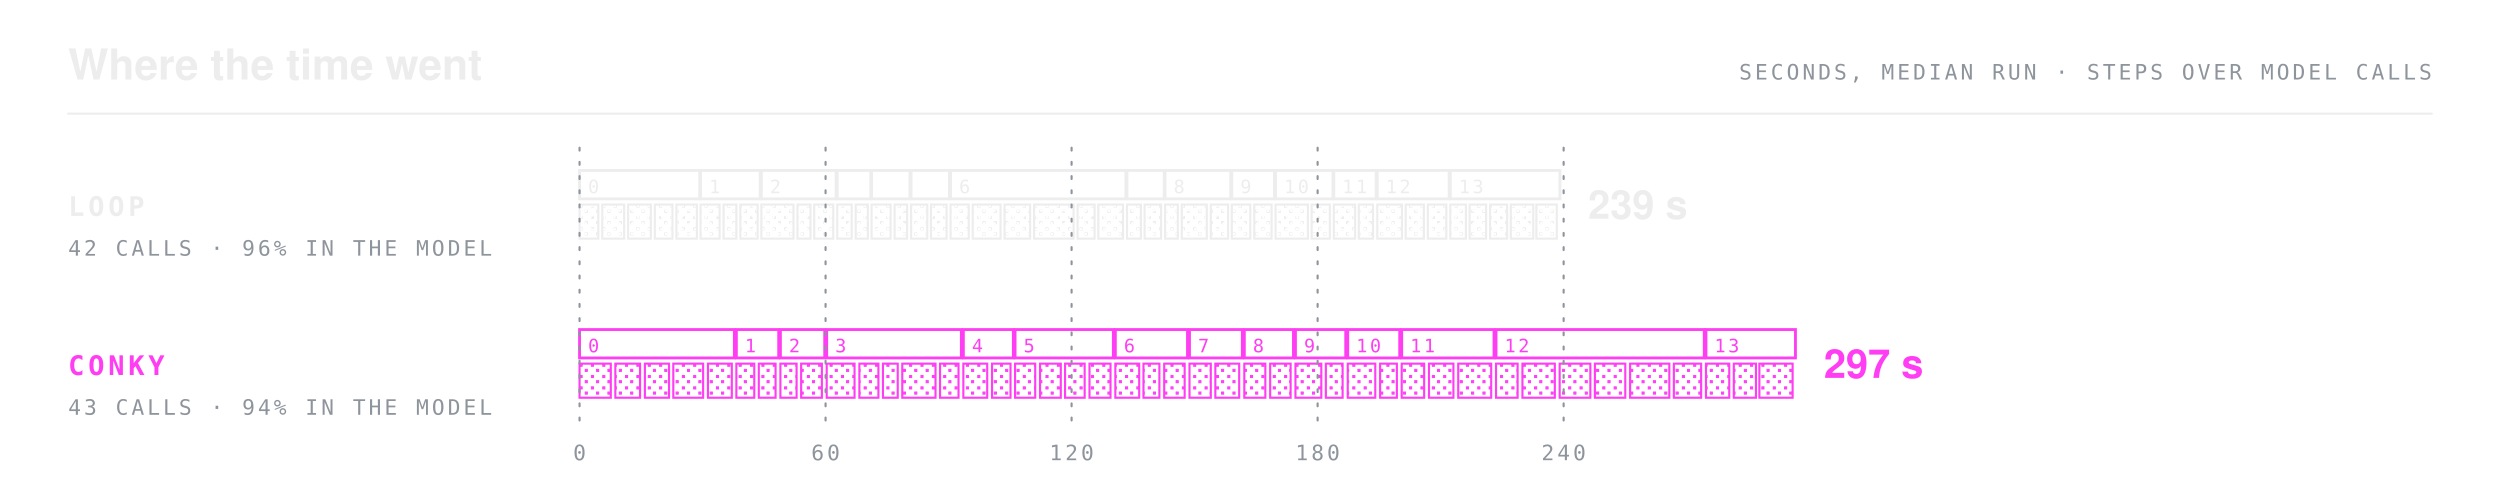
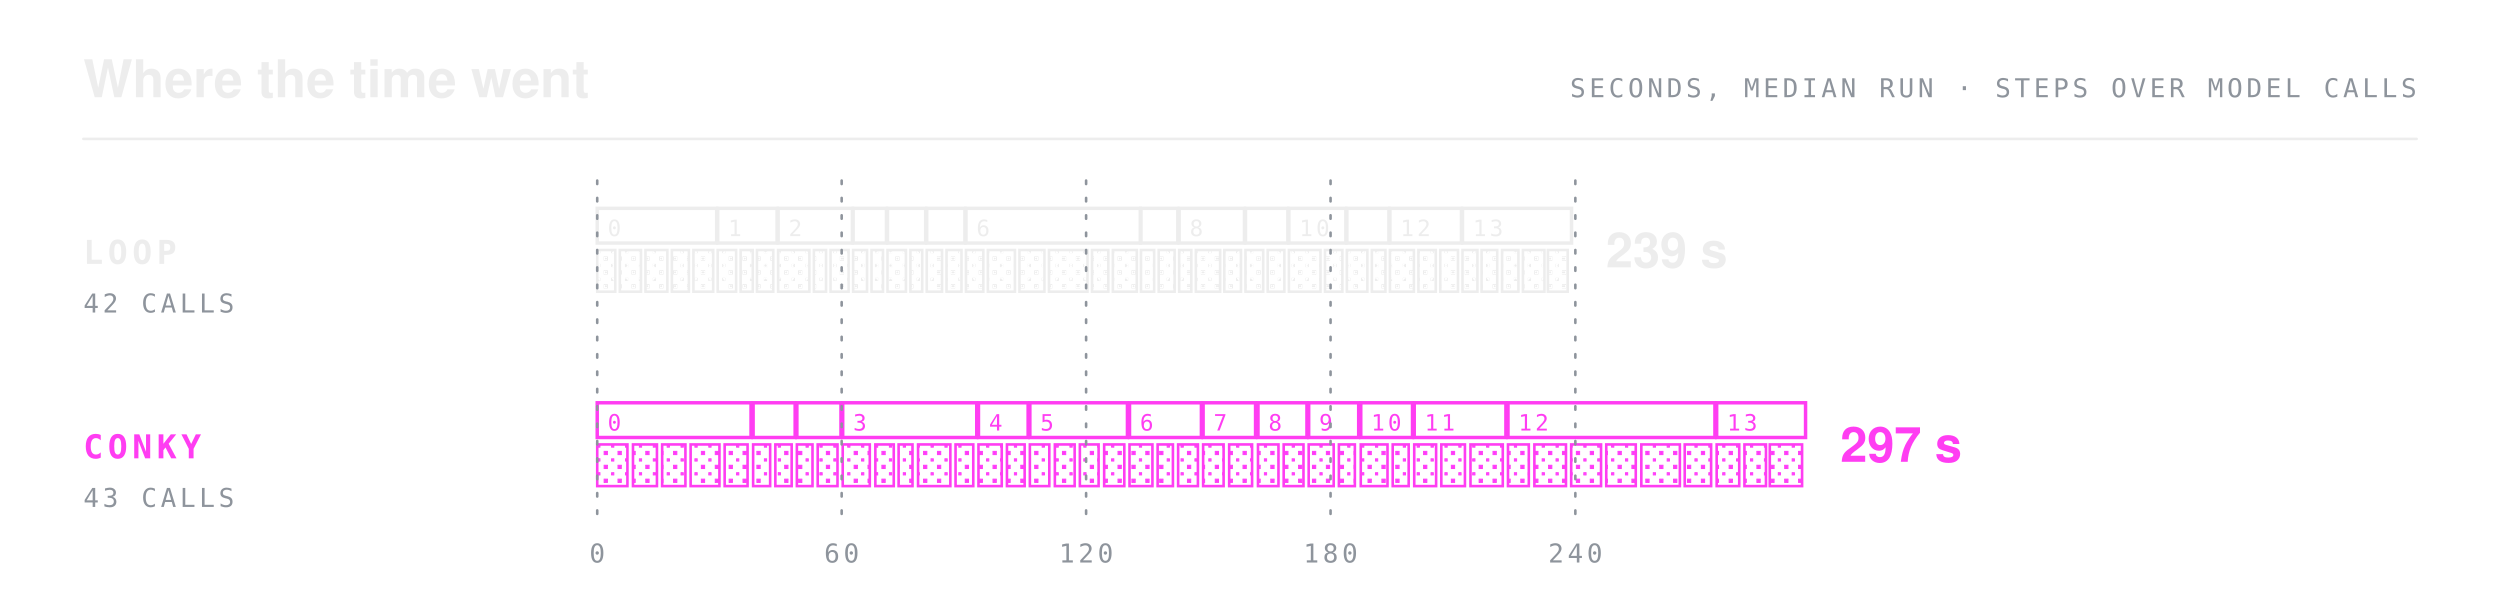
- <svg xmlns="http://www.w3.org/2000/svg" width="880" height="174" viewBox="0 0 880 174" role="img" aria-label="The median run of each harness along a time axis: steps above, model calls below.">
+ <svg xmlns="http://www.w3.org/2000/svg" width="720" height="174" viewBox="0 0 720 174" role="img" aria-label="The median run of each harness along a time axis: steps above, model calls below.">
  <defs>
    <pattern id="dots" width="4" height="4" patternUnits="userSpaceOnUse">
      <path d="M0 0h1v1h-1z" fill="#EDEDED" shape-rendering="crispEdges" />
    </pattern>
    <pattern id="dense" width="4" height="4" patternUnits="userSpaceOnUse">
      <path d="M0 0h1v1h-1zM2 2h1v1h-1z" fill="#EDEDED" shape-rendering="crispEdges" />
    </pattern>
    <pattern id="dense-accent" width="4" height="4" patternUnits="userSpaceOnUse">
      <path d="M0 0h1v1h-1zM2 2h1v1h-1z" fill="#FF3DF2" shape-rendering="crispEdges" />
    </pattern>
  </defs>
  <text x="24.0" y="28.0" font-family="-apple-system, BlinkMacSystemFont, 'Segoe UI', Helvetica, Arial, sans-serif" font-size="15" font-weight="bold" text-anchor="start" fill="#EDEDED">Where the time went</text>
-   <text x="856.0" y="28.0" font-family="ui-monospace, SFMono-Regular, Menlo, Consolas, monospace" font-size="7.5" font-weight="normal" text-anchor="end" fill="#8E949C" letter-spacing="0.14em">SECONDS, MEDIAN RUN · STEPS OVER MODEL CALLS</text>
-   <line x1="24.0" y1="40.0" x2="856.0" y2="40.0" stroke="#EDEDED" stroke-width="0.75" stroke-linecap="round" />
+   <text x="696.0" y="28.0" font-family="ui-monospace, SFMono-Regular, Menlo, Consolas, monospace" font-size="7.5" font-weight="normal" text-anchor="end" fill="#8E949C" letter-spacing="0.14em">SECONDS, MEDIAN RUN · STEPS OVER MODEL CALLS</text>
+   <line x1="24.0" y1="40.0" x2="696.0" y2="40.0" stroke="#EDEDED" stroke-width="0.75" stroke-linecap="round" />
  <text x="24.0" y="76.0" font-family="ui-monospace, SFMono-Regular, Menlo, Consolas, monospace" font-size="9.5" font-weight="bold" text-anchor="start" fill="#EDEDED" letter-spacing="0.14em">LOOP</text>
-   <rect x="204.0" y="60.0" width="42.3" height="10.0" fill="none" stroke="#EDEDED" stroke-width="1.0" />
-   <text x="207.0" y="68.0" font-family="ui-monospace, SFMono-Regular, Menlo, Consolas, monospace" font-size="6.5" font-weight="normal" text-anchor="start" fill="#EDEDED" letter-spacing="0.14em">0</text>
-   <rect x="246.6" y="60.0" width="21.0" height="10.0" fill="none" stroke="#EDEDED" stroke-width="1.0" />
-   <text x="249.6" y="68.0" font-family="ui-monospace, SFMono-Regular, Menlo, Consolas, monospace" font-size="6.5" font-weight="normal" text-anchor="start" fill="#EDEDED" letter-spacing="0.14em">1</text>
-   <rect x="268.0" y="60.0" width="26.3" height="10.0" fill="none" stroke="#EDEDED" stroke-width="1.0" />
-   <text x="271.0" y="68.0" font-family="ui-monospace, SFMono-Regular, Menlo, Consolas, monospace" font-size="6.5" font-weight="normal" text-anchor="start" fill="#EDEDED" letter-spacing="0.14em">2</text>
-   <rect x="294.7" y="60.0" width="11.8" height="10.0" fill="none" stroke="#EDEDED" stroke-width="1.0" />
-   <rect x="306.8" y="60.0" width="13.5" height="10.0" fill="none" stroke="#EDEDED" stroke-width="1.0" />
-   <rect x="320.7" y="60.0" width="13.5" height="10.0" fill="none" stroke="#EDEDED" stroke-width="1.0" />
-   <rect x="334.6" y="60.0" width="61.7" height="10.0" fill="none" stroke="#EDEDED" stroke-width="1.0" />
-   <text x="337.6" y="68.0" font-family="ui-monospace, SFMono-Regular, Menlo, Consolas, monospace" font-size="6.5" font-weight="normal" text-anchor="start" fill="#EDEDED" letter-spacing="0.14em">6</text>
-   <rect x="396.7" y="60.0" width="13.1" height="10.0" fill="none" stroke="#EDEDED" stroke-width="1.0" />
-   <rect x="410.1" y="60.0" width="23.1" height="10.0" fill="none" stroke="#EDEDED" stroke-width="1.0" />
-   <text x="413.1" y="68.0" font-family="ui-monospace, SFMono-Regular, Menlo, Consolas, monospace" font-size="6.5" font-weight="normal" text-anchor="start" fill="#EDEDED" letter-spacing="0.14em">8</text>
-   <rect x="433.6" y="60.0" width="15.0" height="10.0" fill="none" stroke="#EDEDED" stroke-width="1.0" />
-   <text x="436.6" y="68.0" font-family="ui-monospace, SFMono-Regular, Menlo, Consolas, monospace" font-size="6.5" font-weight="normal" text-anchor="start" fill="#EDEDED" letter-spacing="0.14em">9</text>
-   <rect x="449.0" y="60.0" width="20.2" height="10.0" fill="none" stroke="#EDEDED" stroke-width="1.0" />
-   <text x="452.0" y="68.0" font-family="ui-monospace, SFMono-Regular, Menlo, Consolas, monospace" font-size="6.5" font-weight="normal" text-anchor="start" fill="#EDEDED" letter-spacing="0.14em">10</text>
-   <rect x="469.5" y="60.0" width="14.9" height="10.0" fill="none" stroke="#EDEDED" stroke-width="1.0" />
-   <text x="472.5" y="68.0" font-family="ui-monospace, SFMono-Regular, Menlo, Consolas, monospace" font-size="6.5" font-weight="normal" text-anchor="start" fill="#EDEDED" letter-spacing="0.14em">11</text>
-   <rect x="484.8" y="60.0" width="25.3" height="10.0" fill="none" stroke="#EDEDED" stroke-width="1.0" />
-   <text x="487.8" y="68.0" font-family="ui-monospace, SFMono-Regular, Menlo, Consolas, monospace" font-size="6.5" font-weight="normal" text-anchor="start" fill="#EDEDED" letter-spacing="0.14em">12</text>
-   <rect x="510.5" y="60.0" width="38.6" height="10.0" fill="none" stroke="#EDEDED" stroke-width="1.0" />
-   <text x="513.5" y="68.0" font-family="ui-monospace, SFMono-Regular, Menlo, Consolas, monospace" font-size="6.5" font-weight="normal" text-anchor="start" fill="#EDEDED" letter-spacing="0.14em">13</text>
-   <rect x="204.0" y="72.0" width="6.6" height="12.0" fill="url(#dense)" stroke="#EDEDED" stroke-width="0.75" />
-   <rect x="212.0" y="72.0" width="7.7" height="12.0" fill="url(#dense)" stroke="#EDEDED" stroke-width="0.75" />
-   <rect x="221.1" y="72.0" width="8.0" height="12.0" fill="url(#dense)" stroke="#EDEDED" stroke-width="0.75" />
-   <rect x="230.5" y="72.0" width="6.2" height="12.0" fill="url(#dense)" stroke="#EDEDED" stroke-width="0.75" />
-   <rect x="238.1" y="72.0" width="7.2" height="12.0" fill="url(#dense)" stroke="#EDEDED" stroke-width="0.75" />
-   <rect x="246.6" y="72.0" width="6.7" height="12.0" fill="url(#dense)" stroke="#EDEDED" stroke-width="0.75" />
-   <rect x="254.7" y="72.0" width="4.5" height="12.0" fill="url(#dense)" stroke="#EDEDED" stroke-width="0.75" />
-   <rect x="260.6" y="72.0" width="6.1" height="12.0" fill="url(#dense)" stroke="#EDEDED" stroke-width="0.75" />
-   <rect x="268.0" y="72.0" width="11.3" height="12.0" fill="url(#dense)" stroke="#EDEDED" stroke-width="0.75" />
-   <rect x="280.7" y="72.0" width="4.6" height="12.0" fill="url(#dense)" stroke="#EDEDED" stroke-width="0.75" />
-   <rect x="286.6" y="72.0" width="6.7" height="12.0" fill="url(#dense)" stroke="#EDEDED" stroke-width="0.75" />
-   <rect x="294.7" y="72.0" width="5.1" height="12.0" fill="url(#dense)" stroke="#EDEDED" stroke-width="0.75" />
-   <rect x="301.2" y="72.0" width="4.3" height="12.0" fill="url(#dense)" stroke="#EDEDED" stroke-width="0.75" />
-   <rect x="306.8" y="72.0" width="6.7" height="12.0" fill="url(#dense)" stroke="#EDEDED" stroke-width="0.75" />
-   <rect x="314.9" y="72.0" width="4.4" height="12.0" fill="url(#dense)" stroke="#EDEDED" stroke-width="0.75" />
-   <rect x="320.7" y="72.0" width="5.7" height="12.0" fill="url(#dense)" stroke="#EDEDED" stroke-width="0.75" />
-   <rect x="327.7" y="72.0" width="5.5" height="12.0" fill="url(#dense)" stroke="#EDEDED" stroke-width="0.75" />
-   <rect x="334.6" y="72.0" width="6.4" height="12.0" fill="url(#dense)" stroke="#EDEDED" stroke-width="0.75" />
-   <rect x="342.4" y="72.0" width="9.8" height="12.0" fill="url(#dense)" stroke="#EDEDED" stroke-width="0.75" />
-   <rect x="353.6" y="72.0" width="9.0" height="12.0" fill="url(#dense)" stroke="#EDEDED" stroke-width="0.75" />
-   <rect x="364.0" y="72.0" width="13.9" height="12.0" fill="url(#dense)" stroke="#EDEDED" stroke-width="0.75" />
-   <rect x="379.3" y="72.0" width="6.0" height="12.0" fill="url(#dense)" stroke="#EDEDED" stroke-width="0.75" />
-   <rect x="386.6" y="72.0" width="8.7" height="12.0" fill="url(#dense)" stroke="#EDEDED" stroke-width="0.75" />
-   <rect x="396.7" y="72.0" width="4.9" height="12.0" fill="url(#dense)" stroke="#EDEDED" stroke-width="0.75" />
-   <rect x="402.9" y="72.0" width="5.8" height="12.0" fill="url(#dense)" stroke="#EDEDED" stroke-width="0.75" />
-   <rect x="410.1" y="72.0" width="4.5" height="12.0" fill="url(#dense)" stroke="#EDEDED" stroke-width="0.75" />
-   <rect x="416.0" y="72.0" width="8.8" height="12.0" fill="url(#dense)" stroke="#EDEDED" stroke-width="0.75" />
-   <rect x="426.2" y="72.0" width="6.1" height="12.0" fill="url(#dense)" stroke="#EDEDED" stroke-width="0.75" />
-   <rect x="433.6" y="72.0" width="6.5" height="12.0" fill="url(#dense)" stroke="#EDEDED" stroke-width="0.75" />
-   <rect x="441.5" y="72.0" width="6.1" height="12.0" fill="url(#dense)" stroke="#EDEDED" stroke-width="0.75" />
-   <rect x="449.0" y="72.0" width="11.4" height="12.0" fill="url(#dense)" stroke="#EDEDED" stroke-width="0.75" />
-   <rect x="461.7" y="72.0" width="6.4" height="12.0" fill="url(#dense)" stroke="#EDEDED" stroke-width="0.75" />
-   <rect x="469.5" y="72.0" width="7.5" height="12.0" fill="url(#dense)" stroke="#EDEDED" stroke-width="0.75" />
-   <rect x="478.3" y="72.0" width="5.0" height="12.0" fill="url(#dense)" stroke="#EDEDED" stroke-width="0.75" />
-   <rect x="484.8" y="72.0" width="8.7" height="12.0" fill="url(#dense)" stroke="#EDEDED" stroke-width="0.75" />
-   <rect x="494.8" y="72.0" width="6.4" height="12.0" fill="url(#dense)" stroke="#EDEDED" stroke-width="0.75" />
-   <rect x="502.6" y="72.0" width="6.5" height="12.0" fill="url(#dense)" stroke="#EDEDED" stroke-width="0.75" />
-   <rect x="510.5" y="72.0" width="5.5" height="12.0" fill="url(#dense)" stroke="#EDEDED" stroke-width="0.75" />
-   <rect x="517.3" y="72.0" width="5.8" height="12.0" fill="url(#dense)" stroke="#EDEDED" stroke-width="0.75" />
-   <rect x="524.5" y="72.0" width="6.0" height="12.0" fill="url(#dense)" stroke="#EDEDED" stroke-width="0.75" />
-   <rect x="531.8" y="72.0" width="7.9" height="12.0" fill="url(#dense)" stroke="#EDEDED" stroke-width="0.75" />
-   <rect x="540.8" y="72.0" width="7.2" height="12.0" fill="url(#dense)" stroke="#EDEDED" stroke-width="0.75" />
-   <text x="559.0" y="77.0" font-family="-apple-system, BlinkMacSystemFont, 'Segoe UI', Helvetica, Arial, sans-serif" font-size="14" font-weight="bold" text-anchor="start" fill="#EDEDED">239 s</text>
-   <text x="24.0" y="90.0" font-family="ui-monospace, SFMono-Regular, Menlo, Consolas, monospace" font-size="7.5" font-weight="normal" text-anchor="start" fill="#8E949C" letter-spacing="0.14em">42 CALLS · 96% IN THE MODEL</text>
+   <rect x="172.0" y="60.0" width="34.4" height="10.0" fill="none" stroke="#EDEDED" stroke-width="1.0" />
+   <text x="175.0" y="68.0" font-family="ui-monospace, SFMono-Regular, Menlo, Consolas, monospace" font-size="6.5" font-weight="normal" text-anchor="start" fill="#EDEDED" letter-spacing="0.14em">0</text>
+   <rect x="206.7" y="60.0" width="17.1" height="10.0" fill="none" stroke="#EDEDED" stroke-width="1.0" />
+   <text x="209.7" y="68.0" font-family="ui-monospace, SFMono-Regular, Menlo, Consolas, monospace" font-size="6.5" font-weight="normal" text-anchor="start" fill="#EDEDED" letter-spacing="0.14em">1</text>
+   <rect x="224.1" y="60.0" width="21.4" height="10.0" fill="none" stroke="#EDEDED" stroke-width="1.0" />
+   <text x="227.1" y="68.0" font-family="ui-monospace, SFMono-Regular, Menlo, Consolas, monospace" font-size="6.5" font-weight="normal" text-anchor="start" fill="#EDEDED" letter-spacing="0.14em">2</text>
+   <rect x="245.7" y="60.0" width="9.6" height="10.0" fill="none" stroke="#EDEDED" stroke-width="1.0" />
+   <rect x="255.6" y="60.0" width="11.0" height="10.0" fill="none" stroke="#EDEDED" stroke-width="1.0" />
+   <rect x="266.9" y="60.0" width="11.0" height="10.0" fill="none" stroke="#EDEDED" stroke-width="1.0" />
+   <rect x="278.2" y="60.0" width="50.2" height="10.0" fill="none" stroke="#EDEDED" stroke-width="1.0" />
+   <text x="281.2" y="68.0" font-family="ui-monospace, SFMono-Regular, Menlo, Consolas, monospace" font-size="6.5" font-weight="normal" text-anchor="start" fill="#EDEDED" letter-spacing="0.14em">6</text>
+   <rect x="328.6" y="60.0" width="10.6" height="10.0" fill="none" stroke="#EDEDED" stroke-width="1.0" />
+   <rect x="339.6" y="60.0" width="18.8" height="10.0" fill="none" stroke="#EDEDED" stroke-width="1.0" />
+   <text x="342.6" y="68.0" font-family="ui-monospace, SFMono-Regular, Menlo, Consolas, monospace" font-size="6.5" font-weight="normal" text-anchor="start" fill="#EDEDED" letter-spacing="0.14em">8</text>
+   <rect x="358.7" y="60.0" width="12.2" height="10.0" fill="none" stroke="#EDEDED" stroke-width="1.0" />
+   <rect x="371.2" y="60.0" width="16.4" height="10.0" fill="none" stroke="#EDEDED" stroke-width="1.0" />
+   <text x="374.2" y="68.0" font-family="ui-monospace, SFMono-Regular, Menlo, Consolas, monospace" font-size="6.5" font-weight="normal" text-anchor="start" fill="#EDEDED" letter-spacing="0.14em">10</text>
+   <rect x="387.9" y="60.0" width="12.1" height="10.0" fill="none" stroke="#EDEDED" stroke-width="1.0" />
+   <rect x="400.3" y="60.0" width="20.6" height="10.0" fill="none" stroke="#EDEDED" stroke-width="1.0" />
+   <text x="403.3" y="68.0" font-family="ui-monospace, SFMono-Regular, Menlo, Consolas, monospace" font-size="6.5" font-weight="normal" text-anchor="start" fill="#EDEDED" letter-spacing="0.14em">12</text>
+   <rect x="421.2" y="60.0" width="31.4" height="10.0" fill="none" stroke="#EDEDED" stroke-width="1.0" />
+   <text x="424.2" y="68.0" font-family="ui-monospace, SFMono-Regular, Menlo, Consolas, monospace" font-size="6.5" font-weight="normal" text-anchor="start" fill="#EDEDED" letter-spacing="0.14em">13</text>
+   <rect x="172.0" y="72.0" width="5.2" height="12.0" fill="url(#dense)" stroke="#EDEDED" stroke-width="0.75" />
+   <rect x="178.5" y="72.0" width="6.1" height="12.0" fill="url(#dense)" stroke="#EDEDED" stroke-width="0.75" />
+   <rect x="185.9" y="72.0" width="6.3" height="12.0" fill="url(#dense)" stroke="#EDEDED" stroke-width="0.75" />
+   <rect x="193.5" y="72.0" width="4.9" height="12.0" fill="url(#dense)" stroke="#EDEDED" stroke-width="0.75" />
+   <rect x="199.7" y="72.0" width="5.7" height="12.0" fill="url(#dense)" stroke="#EDEDED" stroke-width="0.75" />
+   <rect x="206.7" y="72.0" width="5.3" height="12.0" fill="url(#dense)" stroke="#EDEDED" stroke-width="0.75" />
+   <rect x="213.3" y="72.0" width="3.5" height="12.0" fill="url(#dense)" stroke="#EDEDED" stroke-width="0.75" />
+   <rect x="218.0" y="72.0" width="4.7" height="12.0" fill="url(#dense)" stroke="#EDEDED" stroke-width="0.75" />
+   <rect x="224.1" y="72.0" width="9.0" height="12.0" fill="url(#dense)" stroke="#EDEDED" stroke-width="0.75" />
+   <rect x="234.4" y="72.0" width="3.5" height="12.0" fill="url(#dense)" stroke="#EDEDED" stroke-width="0.75" />
+   <rect x="239.2" y="72.0" width="5.2" height="12.0" fill="url(#dense)" stroke="#EDEDED" stroke-width="0.75" />
+   <rect x="245.7" y="72.0" width="4.0" height="12.0" fill="url(#dense)" stroke="#EDEDED" stroke-width="0.75" />
+   <rect x="251.0" y="72.0" width="3.3" height="12.0" fill="url(#dense)" stroke="#EDEDED" stroke-width="0.75" />
+   <rect x="255.6" y="72.0" width="5.3" height="12.0" fill="url(#dense)" stroke="#EDEDED" stroke-width="0.75" />
+   <rect x="262.2" y="72.0" width="3.4" height="12.0" fill="url(#dense)" stroke="#EDEDED" stroke-width="0.75" />
+   <rect x="266.9" y="72.0" width="4.4" height="12.0" fill="url(#dense)" stroke="#EDEDED" stroke-width="0.75" />
+   <rect x="272.6" y="72.0" width="4.3" height="12.0" fill="url(#dense)" stroke="#EDEDED" stroke-width="0.75" />
+   <rect x="278.2" y="72.0" width="5.0" height="12.0" fill="url(#dense)" stroke="#EDEDED" stroke-width="0.75" />
+   <rect x="284.5" y="72.0" width="7.8" height="12.0" fill="url(#dense)" stroke="#EDEDED" stroke-width="0.75" />
+   <rect x="293.6" y="72.0" width="7.2" height="12.0" fill="url(#dense)" stroke="#EDEDED" stroke-width="0.75" />
+   <rect x="302.1" y="72.0" width="11.1" height="12.0" fill="url(#dense)" stroke="#EDEDED" stroke-width="0.75" />
+   <rect x="314.5" y="72.0" width="4.7" height="12.0" fill="url(#dense)" stroke="#EDEDED" stroke-width="0.75" />
+   <rect x="320.5" y="72.0" width="6.9" height="12.0" fill="url(#dense)" stroke="#EDEDED" stroke-width="0.75" />
+   <rect x="328.6" y="72.0" width="3.8" height="12.0" fill="url(#dense)" stroke="#EDEDED" stroke-width="0.75" />
+   <rect x="333.7" y="72.0" width="4.6" height="12.0" fill="url(#dense)" stroke="#EDEDED" stroke-width="0.75" />
+   <rect x="339.6" y="72.0" width="3.5" height="12.0" fill="url(#dense)" stroke="#EDEDED" stroke-width="0.75" />
+   <rect x="344.4" y="72.0" width="7.0" height="12.0" fill="url(#dense)" stroke="#EDEDED" stroke-width="0.75" />
+   <rect x="352.6" y="72.0" width="4.8" height="12.0" fill="url(#dense)" stroke="#EDEDED" stroke-width="0.75" />
+   <rect x="358.7" y="72.0" width="5.1" height="12.0" fill="url(#dense)" stroke="#EDEDED" stroke-width="0.75" />
+   <rect x="365.1" y="72.0" width="4.8" height="12.0" fill="url(#dense)" stroke="#EDEDED" stroke-width="0.75" />
+   <rect x="371.2" y="72.0" width="9.1" height="12.0" fill="url(#dense)" stroke="#EDEDED" stroke-width="0.75" />
+   <rect x="381.6" y="72.0" width="5.0" height="12.0" fill="url(#dense)" stroke="#EDEDED" stroke-width="0.75" />
+   <rect x="387.9" y="72.0" width="5.9" height="12.0" fill="url(#dense)" stroke="#EDEDED" stroke-width="0.75" />
+   <rect x="395.1" y="72.0" width="3.9" height="12.0" fill="url(#dense)" stroke="#EDEDED" stroke-width="0.75" />
+   <rect x="400.3" y="72.0" width="6.9" height="12.0" fill="url(#dense)" stroke="#EDEDED" stroke-width="0.75" />
+   <rect x="408.5" y="72.0" width="5.0" height="12.0" fill="url(#dense)" stroke="#EDEDED" stroke-width="0.75" />
+   <rect x="414.8" y="72.0" width="5.1" height="12.0" fill="url(#dense)" stroke="#EDEDED" stroke-width="0.75" />
+   <rect x="421.2" y="72.0" width="4.3" height="12.0" fill="url(#dense)" stroke="#EDEDED" stroke-width="0.75" />
+   <rect x="426.7" y="72.0" width="4.5" height="12.0" fill="url(#dense)" stroke="#EDEDED" stroke-width="0.75" />
+   <rect x="432.6" y="72.0" width="4.7" height="12.0" fill="url(#dense)" stroke="#EDEDED" stroke-width="0.75" />
+   <rect x="438.6" y="72.0" width="6.2" height="12.0" fill="url(#dense)" stroke="#EDEDED" stroke-width="0.75" />
+   <rect x="445.8" y="72.0" width="5.7" height="12.0" fill="url(#dense)" stroke="#EDEDED" stroke-width="0.75" />
+   <text x="462.5" y="77.0" font-family="-apple-system, BlinkMacSystemFont, 'Segoe UI', Helvetica, Arial, sans-serif" font-size="14" font-weight="bold" text-anchor="start" fill="#EDEDED">239 s</text>
+   <text x="24.0" y="90.0" font-family="ui-monospace, SFMono-Regular, Menlo, Consolas, monospace" font-size="7.5" font-weight="normal" text-anchor="start" fill="#8E949C" letter-spacing="0.14em">42 CALLS</text>
  <text x="24.0" y="132.0" font-family="ui-monospace, SFMono-Regular, Menlo, Consolas, monospace" font-size="9.5" font-weight="bold" text-anchor="start" fill="#FF3DF2" letter-spacing="0.14em">CONKY</text>
-   <rect x="204.0" y="116.0" width="54.5" height="10.0" fill="none" stroke="#FF3DF2" stroke-width="1.0" />
-   <text x="207.0" y="124.0" font-family="ui-monospace, SFMono-Regular, Menlo, Consolas, monospace" font-size="6.5" font-weight="normal" text-anchor="start" fill="#FF3DF2" letter-spacing="0.14em">0</text>
-   <rect x="259.2" y="116.0" width="14.9" height="10.0" fill="none" stroke="#FF3DF2" stroke-width="1.0" />
-   <text x="262.2" y="124.0" font-family="ui-monospace, SFMono-Regular, Menlo, Consolas, monospace" font-size="6.5" font-weight="normal" text-anchor="start" fill="#FF3DF2" letter-spacing="0.14em">1</text>
-   <rect x="274.7" y="116.0" width="15.6" height="10.0" fill="none" stroke="#FF3DF2" stroke-width="1.0" />
-   <text x="277.7" y="124.0" font-family="ui-monospace, SFMono-Regular, Menlo, Consolas, monospace" font-size="6.5" font-weight="normal" text-anchor="start" fill="#FF3DF2" letter-spacing="0.14em">2</text>
-   <rect x="291.0" y="116.0" width="47.4" height="10.0" fill="none" stroke="#FF3DF2" stroke-width="1.0" />
-   <text x="294.0" y="124.0" font-family="ui-monospace, SFMono-Regular, Menlo, Consolas, monospace" font-size="6.5" font-weight="normal" text-anchor="start" fill="#FF3DF2" letter-spacing="0.14em">3</text>
-   <rect x="339.1" y="116.0" width="17.6" height="10.0" fill="none" stroke="#FF3DF2" stroke-width="1.0" />
-   <text x="342.1" y="124.0" font-family="ui-monospace, SFMono-Regular, Menlo, Consolas, monospace" font-size="6.5" font-weight="normal" text-anchor="start" fill="#FF3DF2" letter-spacing="0.14em">4</text>
-   <rect x="357.3" y="116.0" width="34.6" height="10.0" fill="none" stroke="#FF3DF2" stroke-width="1.0" />
-   <text x="360.3" y="124.0" font-family="ui-monospace, SFMono-Regular, Menlo, Consolas, monospace" font-size="6.5" font-weight="normal" text-anchor="start" fill="#FF3DF2" letter-spacing="0.14em">5</text>
-   <rect x="392.6" y="116.0" width="25.4" height="10.0" fill="none" stroke="#FF3DF2" stroke-width="1.0" />
-   <text x="395.6" y="124.0" font-family="ui-monospace, SFMono-Regular, Menlo, Consolas, monospace" font-size="6.5" font-weight="normal" text-anchor="start" fill="#FF3DF2" letter-spacing="0.14em">6</text>
-   <rect x="418.7" y="116.0" width="18.6" height="10.0" fill="none" stroke="#FF3DF2" stroke-width="1.0" />
-   <text x="421.7" y="124.0" font-family="ui-monospace, SFMono-Regular, Menlo, Consolas, monospace" font-size="6.5" font-weight="normal" text-anchor="start" fill="#FF3DF2" letter-spacing="0.14em">7</text>
-   <rect x="438.0" y="116.0" width="17.3" height="10.0" fill="none" stroke="#FF3DF2" stroke-width="1.0" />
-   <text x="441.0" y="124.0" font-family="ui-monospace, SFMono-Regular, Menlo, Consolas, monospace" font-size="6.5" font-weight="normal" text-anchor="start" fill="#FF3DF2" letter-spacing="0.14em">8</text>
-   <rect x="456.0" y="116.0" width="17.7" height="10.0" fill="none" stroke="#FF3DF2" stroke-width="1.0" />
-   <text x="459.0" y="124.0" font-family="ui-monospace, SFMono-Regular, Menlo, Consolas, monospace" font-size="6.5" font-weight="normal" text-anchor="start" fill="#FF3DF2" letter-spacing="0.14em">9</text>
-   <rect x="474.4" y="116.0" width="18.3" height="10.0" fill="none" stroke="#FF3DF2" stroke-width="1.0" />
-   <text x="477.4" y="124.0" font-family="ui-monospace, SFMono-Regular, Menlo, Consolas, monospace" font-size="6.5" font-weight="normal" text-anchor="start" fill="#FF3DF2" letter-spacing="0.14em">10</text>
-   <rect x="493.4" y="116.0" width="32.5" height="10.0" fill="none" stroke="#FF3DF2" stroke-width="1.0" />
-   <text x="496.4" y="124.0" font-family="ui-monospace, SFMono-Regular, Menlo, Consolas, monospace" font-size="6.5" font-weight="normal" text-anchor="start" fill="#FF3DF2" letter-spacing="0.14em">11</text>
-   <rect x="526.6" y="116.0" width="73.3" height="10.0" fill="none" stroke="#FF3DF2" stroke-width="1.0" />
-   <text x="529.6" y="124.0" font-family="ui-monospace, SFMono-Regular, Menlo, Consolas, monospace" font-size="6.5" font-weight="normal" text-anchor="start" fill="#FF3DF2" letter-spacing="0.14em">12</text>
-   <rect x="600.5" y="116.0" width="31.5" height="10.0" fill="none" stroke="#FF3DF2" stroke-width="1.0" />
-   <text x="603.5" y="124.0" font-family="ui-monospace, SFMono-Regular, Menlo, Consolas, monospace" font-size="6.5" font-weight="normal" text-anchor="start" fill="#FF3DF2" letter-spacing="0.14em">13</text>
-   <rect x="204.0" y="128.0" width="11.0" height="12.0" fill="url(#dense-accent)" stroke="#FF3DF2" stroke-width="0.75" />
-   <rect x="216.6" y="128.0" width="8.7" height="12.0" fill="url(#dense-accent)" stroke="#FF3DF2" stroke-width="0.75" />
-   <rect x="227.0" y="128.0" width="8.5" height="12.0" fill="url(#dense-accent)" stroke="#FF3DF2" stroke-width="0.75" />
-   <rect x="237.0" y="128.0" width="10.5" height="12.0" fill="url(#dense-accent)" stroke="#FF3DF2" stroke-width="0.75" />
-   <rect x="249.2" y="128.0" width="8.4" height="12.0" fill="url(#dense-accent)" stroke="#FF3DF2" stroke-width="0.75" />
-   <rect x="259.2" y="128.0" width="6.3" height="12.0" fill="url(#dense-accent)" stroke="#FF3DF2" stroke-width="0.75" />
-   <rect x="267.1" y="128.0" width="5.9" height="12.0" fill="url(#dense-accent)" stroke="#FF3DF2" stroke-width="0.75" />
-   <rect x="274.7" y="128.0" width="5.7" height="12.0" fill="url(#dense-accent)" stroke="#FF3DF2" stroke-width="0.75" />
-   <rect x="282.0" y="128.0" width="7.3" height="12.0" fill="url(#dense-accent)" stroke="#FF3DF2" stroke-width="0.75" />
-   <rect x="291.0" y="128.0" width="9.8" height="12.0" fill="url(#dense-accent)" stroke="#FF3DF2" stroke-width="0.75" />
-   <rect x="302.5" y="128.0" width="6.7" height="12.0" fill="url(#dense-accent)" stroke="#FF3DF2" stroke-width="0.75" />
-   <rect x="310.8" y="128.0" width="5.2" height="12.0" fill="url(#dense-accent)" stroke="#FF3DF2" stroke-width="0.75" />
-   <rect x="317.6" y="128.0" width="11.7" height="12.0" fill="url(#dense-accent)" stroke="#FF3DF2" stroke-width="0.75" />
-   <rect x="330.9" y="128.0" width="6.5" height="12.0" fill="url(#dense-accent)" stroke="#FF3DF2" stroke-width="0.75" />
-   <rect x="339.1" y="128.0" width="8.4" height="12.0" fill="url(#dense-accent)" stroke="#FF3DF2" stroke-width="0.75" />
-   <rect x="349.2" y="128.0" width="6.5" height="12.0" fill="url(#dense-accent)" stroke="#FF3DF2" stroke-width="0.75" />
-   <rect x="357.3" y="128.0" width="7.1" height="12.0" fill="url(#dense-accent)" stroke="#FF3DF2" stroke-width="0.75" />
-   <rect x="366.1" y="128.0" width="7.3" height="12.0" fill="url(#dense-accent)" stroke="#FF3DF2" stroke-width="0.75" />
-   <rect x="374.9" y="128.0" width="6.9" height="12.0" fill="url(#dense-accent)" stroke="#FF3DF2" stroke-width="0.75" />
-   <rect x="383.5" y="128.0" width="7.4" height="12.0" fill="url(#dense-accent)" stroke="#FF3DF2" stroke-width="0.75" />
-   <rect x="392.6" y="128.0" width="8.4" height="12.0" fill="url(#dense-accent)" stroke="#FF3DF2" stroke-width="0.75" />
-   <rect x="402.5" y="128.0" width="5.6" height="12.0" fill="url(#dense-accent)" stroke="#FF3DF2" stroke-width="0.75" />
-   <rect x="409.8" y="128.0" width="7.2" height="12.0" fill="url(#dense-accent)" stroke="#FF3DF2" stroke-width="0.75" />
-   <rect x="418.7" y="128.0" width="7.5" height="12.0" fill="url(#dense-accent)" stroke="#FF3DF2" stroke-width="0.75" />
-   <rect x="427.8" y="128.0" width="8.4" height="12.0" fill="url(#dense-accent)" stroke="#FF3DF2" stroke-width="0.75" />
-   <rect x="438.0" y="128.0" width="7.4" height="12.0" fill="url(#dense-accent)" stroke="#FF3DF2" stroke-width="0.75" />
-   <rect x="447.1" y="128.0" width="7.2" height="12.0" fill="url(#dense-accent)" stroke="#FF3DF2" stroke-width="0.75" />
-   <rect x="456.0" y="128.0" width="9.1" height="12.0" fill="url(#dense-accent)" stroke="#FF3DF2" stroke-width="0.75" />
-   <rect x="466.7" y="128.0" width="5.9" height="12.0" fill="url(#dense-accent)" stroke="#FF3DF2" stroke-width="0.75" />
-   <rect x="474.4" y="128.0" width="9.7" height="12.0" fill="url(#dense-accent)" stroke="#FF3DF2" stroke-width="0.75" />
-   <rect x="485.8" y="128.0" width="5.9" height="12.0" fill="url(#dense-accent)" stroke="#FF3DF2" stroke-width="0.75" />
-   <rect x="493.4" y="128.0" width="7.9" height="12.0" fill="url(#dense-accent)" stroke="#FF3DF2" stroke-width="0.75" />
-   <rect x="503.0" y="128.0" width="8.6" height="12.0" fill="url(#dense-accent)" stroke="#FF3DF2" stroke-width="0.75" />
-   <rect x="513.3" y="128.0" width="11.6" height="12.0" fill="url(#dense-accent)" stroke="#FF3DF2" stroke-width="0.75" />
-   <rect x="526.6" y="128.0" width="7.6" height="12.0" fill="url(#dense-accent)" stroke="#FF3DF2" stroke-width="0.75" />
-   <rect x="535.9" y="128.0" width="11.4" height="12.0" fill="url(#dense-accent)" stroke="#FF3DF2" stroke-width="0.75" />
-   <rect x="549.0" y="128.0" width="10.8" height="12.0" fill="url(#dense-accent)" stroke="#FF3DF2" stroke-width="0.75" />
-   <rect x="561.4" y="128.0" width="10.7" height="12.0" fill="url(#dense-accent)" stroke="#FF3DF2" stroke-width="0.75" />
-   <rect x="573.8" y="128.0" width="13.8" height="12.0" fill="url(#dense-accent)" stroke="#FF3DF2" stroke-width="0.75" />
-   <rect x="589.2" y="128.0" width="9.6" height="12.0" fill="url(#dense-accent)" stroke="#FF3DF2" stroke-width="0.75" />
-   <rect x="600.5" y="128.0" width="8.2" height="12.0" fill="url(#dense-accent)" stroke="#FF3DF2" stroke-width="0.75" />
-   <rect x="610.3" y="128.0" width="7.8" height="12.0" fill="url(#dense-accent)" stroke="#FF3DF2" stroke-width="0.75" />
-   <rect x="619.3" y="128.0" width="11.7" height="12.0" fill="url(#dense-accent)" stroke="#FF3DF2" stroke-width="0.75" />
-   <text x="642.0" y="133.0" font-family="-apple-system, BlinkMacSystemFont, 'Segoe UI', Helvetica, Arial, sans-serif" font-size="14" font-weight="bold" text-anchor="start" fill="#FF3DF2">297 s</text>
-   <text x="24.0" y="146.0" font-family="ui-monospace, SFMono-Regular, Menlo, Consolas, monospace" font-size="7.5" font-weight="normal" text-anchor="start" fill="#8E949C" letter-spacing="0.14em">43 CALLS · 94% IN THE MODEL</text>
-   <line x1="204.0" y1="52.0" x2="204.0" y2="150.0" stroke="#8E949C" stroke-width="0.75" stroke-linecap="round" stroke-dasharray="1 4" />
-   <text x="204.0" y="162.0" font-family="ui-monospace, SFMono-Regular, Menlo, Consolas, monospace" font-size="7.5" font-weight="normal" text-anchor="middle" fill="#8E949C" letter-spacing="0.14em">0</text>
-   <line x1="290.6" y1="52.0" x2="290.6" y2="150.0" stroke="#8E949C" stroke-width="0.75" stroke-linecap="round" stroke-dasharray="1 4" />
-   <text x="290.6" y="162.0" font-family="ui-monospace, SFMono-Regular, Menlo, Consolas, monospace" font-size="7.5" font-weight="normal" text-anchor="middle" fill="#8E949C" letter-spacing="0.14em">60</text>
-   <line x1="377.2" y1="52.0" x2="377.2" y2="150.0" stroke="#8E949C" stroke-width="0.75" stroke-linecap="round" stroke-dasharray="1 4" />
-   <text x="377.2" y="162.0" font-family="ui-monospace, SFMono-Regular, Menlo, Consolas, monospace" font-size="7.5" font-weight="normal" text-anchor="middle" fill="#8E949C" letter-spacing="0.14em">120</text>
-   <line x1="463.8" y1="52.0" x2="463.8" y2="150.0" stroke="#8E949C" stroke-width="0.75" stroke-linecap="round" stroke-dasharray="1 4" />
-   <text x="463.8" y="162.0" font-family="ui-monospace, SFMono-Regular, Menlo, Consolas, monospace" font-size="7.5" font-weight="normal" text-anchor="middle" fill="#8E949C" letter-spacing="0.14em">180</text>
-   <line x1="550.4" y1="52.0" x2="550.4" y2="150.0" stroke="#8E949C" stroke-width="0.75" stroke-linecap="round" stroke-dasharray="1 4" />
-   <text x="550.4" y="162.0" font-family="ui-monospace, SFMono-Regular, Menlo, Consolas, monospace" font-size="7.5" font-weight="normal" text-anchor="middle" fill="#8E949C" letter-spacing="0.14em">240</text>
+   <rect x="172.0" y="116.0" width="44.3" height="10.0" fill="none" stroke="#FF3DF2" stroke-width="1.0" />
+   <text x="175.0" y="124.0" font-family="ui-monospace, SFMono-Regular, Menlo, Consolas, monospace" font-size="6.5" font-weight="normal" text-anchor="start" fill="#FF3DF2" letter-spacing="0.14em">0</text>
+   <rect x="216.9" y="116.0" width="12.1" height="10.0" fill="none" stroke="#FF3DF2" stroke-width="1.0" />
+   <rect x="229.5" y="116.0" width="12.7" height="10.0" fill="none" stroke="#FF3DF2" stroke-width="1.0" />
+   <rect x="242.7" y="116.0" width="38.6" height="10.0" fill="none" stroke="#FF3DF2" stroke-width="1.0" />
+   <text x="245.7" y="124.0" font-family="ui-monospace, SFMono-Regular, Menlo, Consolas, monospace" font-size="6.5" font-weight="normal" text-anchor="start" fill="#FF3DF2" letter-spacing="0.14em">3</text>
+   <rect x="281.8" y="116.0" width="14.3" height="10.0" fill="none" stroke="#FF3DF2" stroke-width="1.0" />
+   <text x="284.8" y="124.0" font-family="ui-monospace, SFMono-Regular, Menlo, Consolas, monospace" font-size="6.5" font-weight="normal" text-anchor="start" fill="#FF3DF2" letter-spacing="0.14em">4</text>
+   <rect x="296.6" y="116.0" width="28.1" height="10.0" fill="none" stroke="#FF3DF2" stroke-width="1.0" />
+   <text x="299.6" y="124.0" font-family="ui-monospace, SFMono-Regular, Menlo, Consolas, monospace" font-size="6.5" font-weight="normal" text-anchor="start" fill="#FF3DF2" letter-spacing="0.14em">5</text>
+   <rect x="325.3" y="116.0" width="20.7" height="10.0" fill="none" stroke="#FF3DF2" stroke-width="1.0" />
+   <text x="328.3" y="124.0" font-family="ui-monospace, SFMono-Regular, Menlo, Consolas, monospace" font-size="6.5" font-weight="normal" text-anchor="start" fill="#FF3DF2" letter-spacing="0.14em">6</text>
+   <rect x="346.5" y="116.0" width="15.1" height="10.0" fill="none" stroke="#FF3DF2" stroke-width="1.0" />
+   <text x="349.5" y="124.0" font-family="ui-monospace, SFMono-Regular, Menlo, Consolas, monospace" font-size="6.5" font-weight="normal" text-anchor="start" fill="#FF3DF2" letter-spacing="0.14em">7</text>
+   <rect x="362.3" y="116.0" width="14.1" height="10.0" fill="none" stroke="#FF3DF2" stroke-width="1.0" />
+   <text x="365.3" y="124.0" font-family="ui-monospace, SFMono-Regular, Menlo, Consolas, monospace" font-size="6.5" font-weight="normal" text-anchor="start" fill="#FF3DF2" letter-spacing="0.14em">8</text>
+   <rect x="376.9" y="116.0" width="14.4" height="10.0" fill="none" stroke="#FF3DF2" stroke-width="1.0" />
+   <text x="379.9" y="124.0" font-family="ui-monospace, SFMono-Regular, Menlo, Consolas, monospace" font-size="6.5" font-weight="normal" text-anchor="start" fill="#FF3DF2" letter-spacing="0.14em">9</text>
+   <rect x="391.9" y="116.0" width="14.9" height="10.0" fill="none" stroke="#FF3DF2" stroke-width="1.0" />
+   <text x="394.9" y="124.0" font-family="ui-monospace, SFMono-Regular, Menlo, Consolas, monospace" font-size="6.5" font-weight="normal" text-anchor="start" fill="#FF3DF2" letter-spacing="0.14em">10</text>
+   <rect x="407.3" y="116.0" width="26.4" height="10.0" fill="none" stroke="#FF3DF2" stroke-width="1.0" />
+   <text x="410.3" y="124.0" font-family="ui-monospace, SFMono-Regular, Menlo, Consolas, monospace" font-size="6.5" font-weight="normal" text-anchor="start" fill="#FF3DF2" letter-spacing="0.14em">11</text>
+   <rect x="434.3" y="116.0" width="59.6" height="10.0" fill="none" stroke="#FF3DF2" stroke-width="1.0" />
+   <text x="437.3" y="124.0" font-family="ui-monospace, SFMono-Regular, Menlo, Consolas, monospace" font-size="6.5" font-weight="normal" text-anchor="start" fill="#FF3DF2" letter-spacing="0.14em">12</text>
+   <rect x="494.4" y="116.0" width="25.6" height="10.0" fill="none" stroke="#FF3DF2" stroke-width="1.0" />
+   <text x="497.4" y="124.0" font-family="ui-monospace, SFMono-Regular, Menlo, Consolas, monospace" font-size="6.5" font-weight="normal" text-anchor="start" fill="#FF3DF2" letter-spacing="0.14em">13</text>
+   <rect x="172.0" y="128.0" width="8.7" height="12.0" fill="url(#dense-accent)" stroke="#FF3DF2" stroke-width="0.75" />
+   <rect x="182.3" y="128.0" width="6.9" height="12.0" fill="url(#dense-accent)" stroke="#FF3DF2" stroke-width="0.75" />
+   <rect x="190.7" y="128.0" width="6.7" height="12.0" fill="url(#dense-accent)" stroke="#FF3DF2" stroke-width="0.75" />
+   <rect x="198.9" y="128.0" width="8.3" height="12.0" fill="url(#dense-accent)" stroke="#FF3DF2" stroke-width="0.75" />
+   <rect x="208.7" y="128.0" width="6.6" height="12.0" fill="url(#dense-accent)" stroke="#FF3DF2" stroke-width="0.75" />
+   <rect x="216.9" y="128.0" width="4.9" height="12.0" fill="url(#dense-accent)" stroke="#FF3DF2" stroke-width="0.75" />
+   <rect x="223.3" y="128.0" width="4.7" height="12.0" fill="url(#dense-accent)" stroke="#FF3DF2" stroke-width="0.75" />
+   <rect x="229.5" y="128.0" width="4.5" height="12.0" fill="url(#dense-accent)" stroke="#FF3DF2" stroke-width="0.75" />
+   <rect x="235.5" y="128.0" width="5.7" height="12.0" fill="url(#dense-accent)" stroke="#FF3DF2" stroke-width="0.75" />
+   <rect x="242.7" y="128.0" width="7.8" height="12.0" fill="url(#dense-accent)" stroke="#FF3DF2" stroke-width="0.75" />
+   <rect x="252.1" y="128.0" width="5.3" height="12.0" fill="url(#dense-accent)" stroke="#FF3DF2" stroke-width="0.75" />
+   <rect x="258.8" y="128.0" width="4.0" height="12.0" fill="url(#dense-accent)" stroke="#FF3DF2" stroke-width="0.75" />
+   <rect x="264.4" y="128.0" width="9.3" height="12.0" fill="url(#dense-accent)" stroke="#FF3DF2" stroke-width="0.75" />
+   <rect x="275.2" y="128.0" width="5.1" height="12.0" fill="url(#dense-accent)" stroke="#FF3DF2" stroke-width="0.75" />
+   <rect x="281.8" y="128.0" width="6.7" height="12.0" fill="url(#dense-accent)" stroke="#FF3DF2" stroke-width="0.75" />
+   <rect x="290.0" y="128.0" width="5.1" height="12.0" fill="url(#dense-accent)" stroke="#FF3DF2" stroke-width="0.75" />
+   <rect x="296.6" y="128.0" width="5.6" height="12.0" fill="url(#dense-accent)" stroke="#FF3DF2" stroke-width="0.75" />
+   <rect x="303.8" y="128.0" width="5.7" height="12.0" fill="url(#dense-accent)" stroke="#FF3DF2" stroke-width="0.75" />
+   <rect x="311.0" y="128.0" width="5.4" height="12.0" fill="url(#dense-accent)" stroke="#FF3DF2" stroke-width="0.75" />
+   <rect x="318.0" y="128.0" width="5.8" height="12.0" fill="url(#dense-accent)" stroke="#FF3DF2" stroke-width="0.75" />
+   <rect x="325.3" y="128.0" width="6.6" height="12.0" fill="url(#dense-accent)" stroke="#FF3DF2" stroke-width="0.75" />
+   <rect x="333.4" y="128.0" width="4.4" height="12.0" fill="url(#dense-accent)" stroke="#FF3DF2" stroke-width="0.75" />
+   <rect x="339.3" y="128.0" width="5.7" height="12.0" fill="url(#dense-accent)" stroke="#FF3DF2" stroke-width="0.75" />
+   <rect x="346.5" y="128.0" width="5.9" height="12.0" fill="url(#dense-accent)" stroke="#FF3DF2" stroke-width="0.75" />
+   <rect x="354.0" y="128.0" width="6.6" height="12.0" fill="url(#dense-accent)" stroke="#FF3DF2" stroke-width="0.75" />
+   <rect x="362.3" y="128.0" width="5.9" height="12.0" fill="url(#dense-accent)" stroke="#FF3DF2" stroke-width="0.75" />
+   <rect x="369.7" y="128.0" width="5.7" height="12.0" fill="url(#dense-accent)" stroke="#FF3DF2" stroke-width="0.75" />
+   <rect x="376.9" y="128.0" width="7.2" height="12.0" fill="url(#dense-accent)" stroke="#FF3DF2" stroke-width="0.75" />
+   <rect x="385.6" y="128.0" width="4.6" height="12.0" fill="url(#dense-accent)" stroke="#FF3DF2" stroke-width="0.75" />
+   <rect x="391.9" y="128.0" width="7.7" height="12.0" fill="url(#dense-accent)" stroke="#FF3DF2" stroke-width="0.75" />
+   <rect x="401.1" y="128.0" width="4.6" height="12.0" fill="url(#dense-accent)" stroke="#FF3DF2" stroke-width="0.75" />
+   <rect x="407.3" y="128.0" width="6.3" height="12.0" fill="url(#dense-accent)" stroke="#FF3DF2" stroke-width="0.75" />
+   <rect x="415.1" y="128.0" width="6.8" height="12.0" fill="url(#dense-accent)" stroke="#FF3DF2" stroke-width="0.75" />
+   <rect x="423.5" y="128.0" width="9.3" height="12.0" fill="url(#dense-accent)" stroke="#FF3DF2" stroke-width="0.75" />
+   <rect x="434.3" y="128.0" width="6.0" height="12.0" fill="url(#dense-accent)" stroke="#FF3DF2" stroke-width="0.75" />
+   <rect x="441.9" y="128.0" width="9.1" height="12.0" fill="url(#dense-accent)" stroke="#FF3DF2" stroke-width="0.75" />
+   <rect x="452.5" y="128.0" width="8.6" height="12.0" fill="url(#dense-accent)" stroke="#FF3DF2" stroke-width="0.75" />
+   <rect x="462.6" y="128.0" width="8.5" height="12.0" fill="url(#dense-accent)" stroke="#FF3DF2" stroke-width="0.75" />
+   <rect x="472.7" y="128.0" width="11.1" height="12.0" fill="url(#dense-accent)" stroke="#FF3DF2" stroke-width="0.75" />
+   <rect x="485.2" y="128.0" width="7.6" height="12.0" fill="url(#dense-accent)" stroke="#FF3DF2" stroke-width="0.75" />
+   <rect x="494.4" y="128.0" width="6.5" height="12.0" fill="url(#dense-accent)" stroke="#FF3DF2" stroke-width="0.75" />
+   <rect x="502.4" y="128.0" width="6.2" height="12.0" fill="url(#dense-accent)" stroke="#FF3DF2" stroke-width="0.75" />
+   <rect x="509.7" y="128.0" width="9.3" height="12.0" fill="url(#dense-accent)" stroke="#FF3DF2" stroke-width="0.75" />
+   <text x="530.0" y="133.0" font-family="-apple-system, BlinkMacSystemFont, 'Segoe UI', Helvetica, Arial, sans-serif" font-size="14" font-weight="bold" text-anchor="start" fill="#FF3DF2">297 s</text>
+   <text x="24.0" y="146.0" font-family="ui-monospace, SFMono-Regular, Menlo, Consolas, monospace" font-size="7.5" font-weight="normal" text-anchor="start" fill="#8E949C" letter-spacing="0.14em">43 CALLS</text>
+   <line x1="172.0" y1="52.0" x2="172.0" y2="150.0" stroke="#8E949C" stroke-width="0.75" stroke-linecap="round" stroke-dasharray="1 4" />
+   <text x="172.0" y="162.0" font-family="ui-monospace, SFMono-Regular, Menlo, Consolas, monospace" font-size="7.5" font-weight="normal" text-anchor="middle" fill="#8E949C" letter-spacing="0.14em">0</text>
+   <line x1="242.4" y1="52.0" x2="242.4" y2="150.0" stroke="#8E949C" stroke-width="0.75" stroke-linecap="round" stroke-dasharray="1 4" />
+   <text x="242.4" y="162.0" font-family="ui-monospace, SFMono-Regular, Menlo, Consolas, monospace" font-size="7.5" font-weight="normal" text-anchor="middle" fill="#8E949C" letter-spacing="0.14em">60</text>
+   <line x1="312.8" y1="52.0" x2="312.8" y2="150.0" stroke="#8E949C" stroke-width="0.75" stroke-linecap="round" stroke-dasharray="1 4" />
+   <text x="312.8" y="162.0" font-family="ui-monospace, SFMono-Regular, Menlo, Consolas, monospace" font-size="7.5" font-weight="normal" text-anchor="middle" fill="#8E949C" letter-spacing="0.14em">120</text>
+   <line x1="383.2" y1="52.0" x2="383.2" y2="150.0" stroke="#8E949C" stroke-width="0.75" stroke-linecap="round" stroke-dasharray="1 4" />
+   <text x="383.2" y="162.0" font-family="ui-monospace, SFMono-Regular, Menlo, Consolas, monospace" font-size="7.5" font-weight="normal" text-anchor="middle" fill="#8E949C" letter-spacing="0.14em">180</text>
+   <line x1="453.7" y1="52.0" x2="453.7" y2="150.0" stroke="#8E949C" stroke-width="0.75" stroke-linecap="round" stroke-dasharray="1 4" />
+   <text x="453.7" y="162.0" font-family="ui-monospace, SFMono-Regular, Menlo, Consolas, monospace" font-size="7.5" font-weight="normal" text-anchor="middle" fill="#8E949C" letter-spacing="0.14em">240</text>
</svg>
